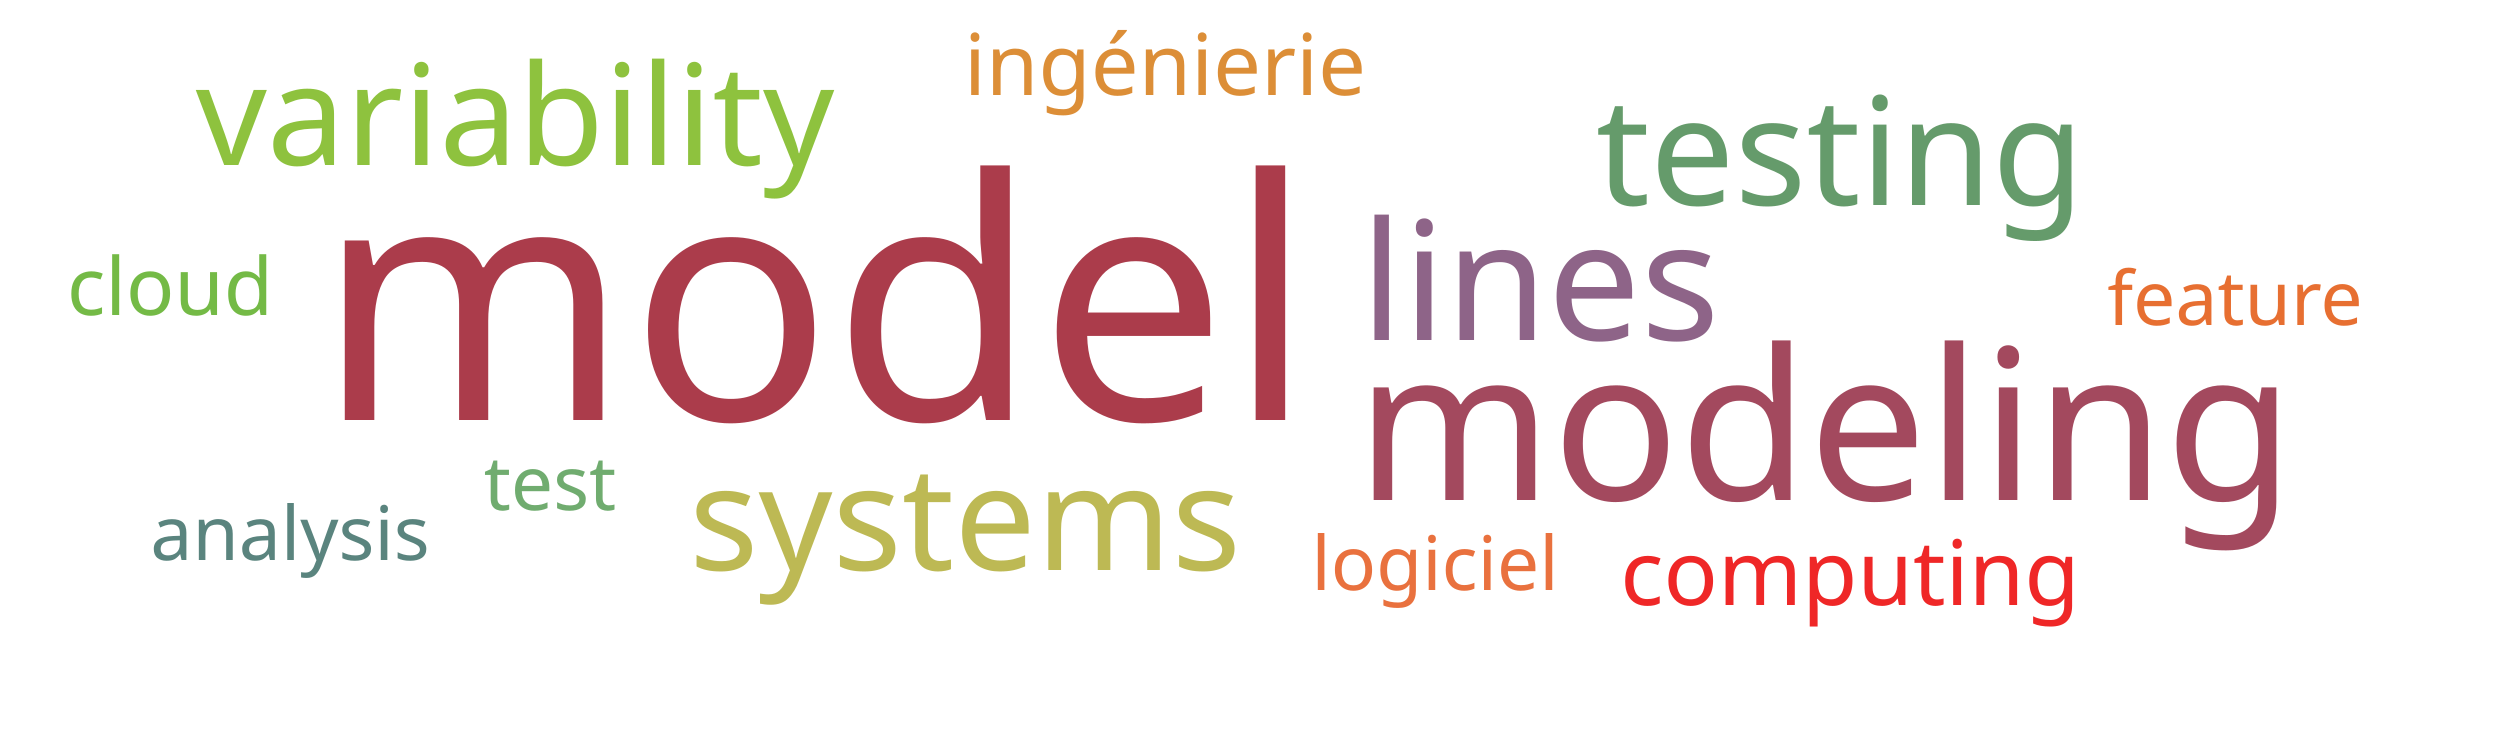
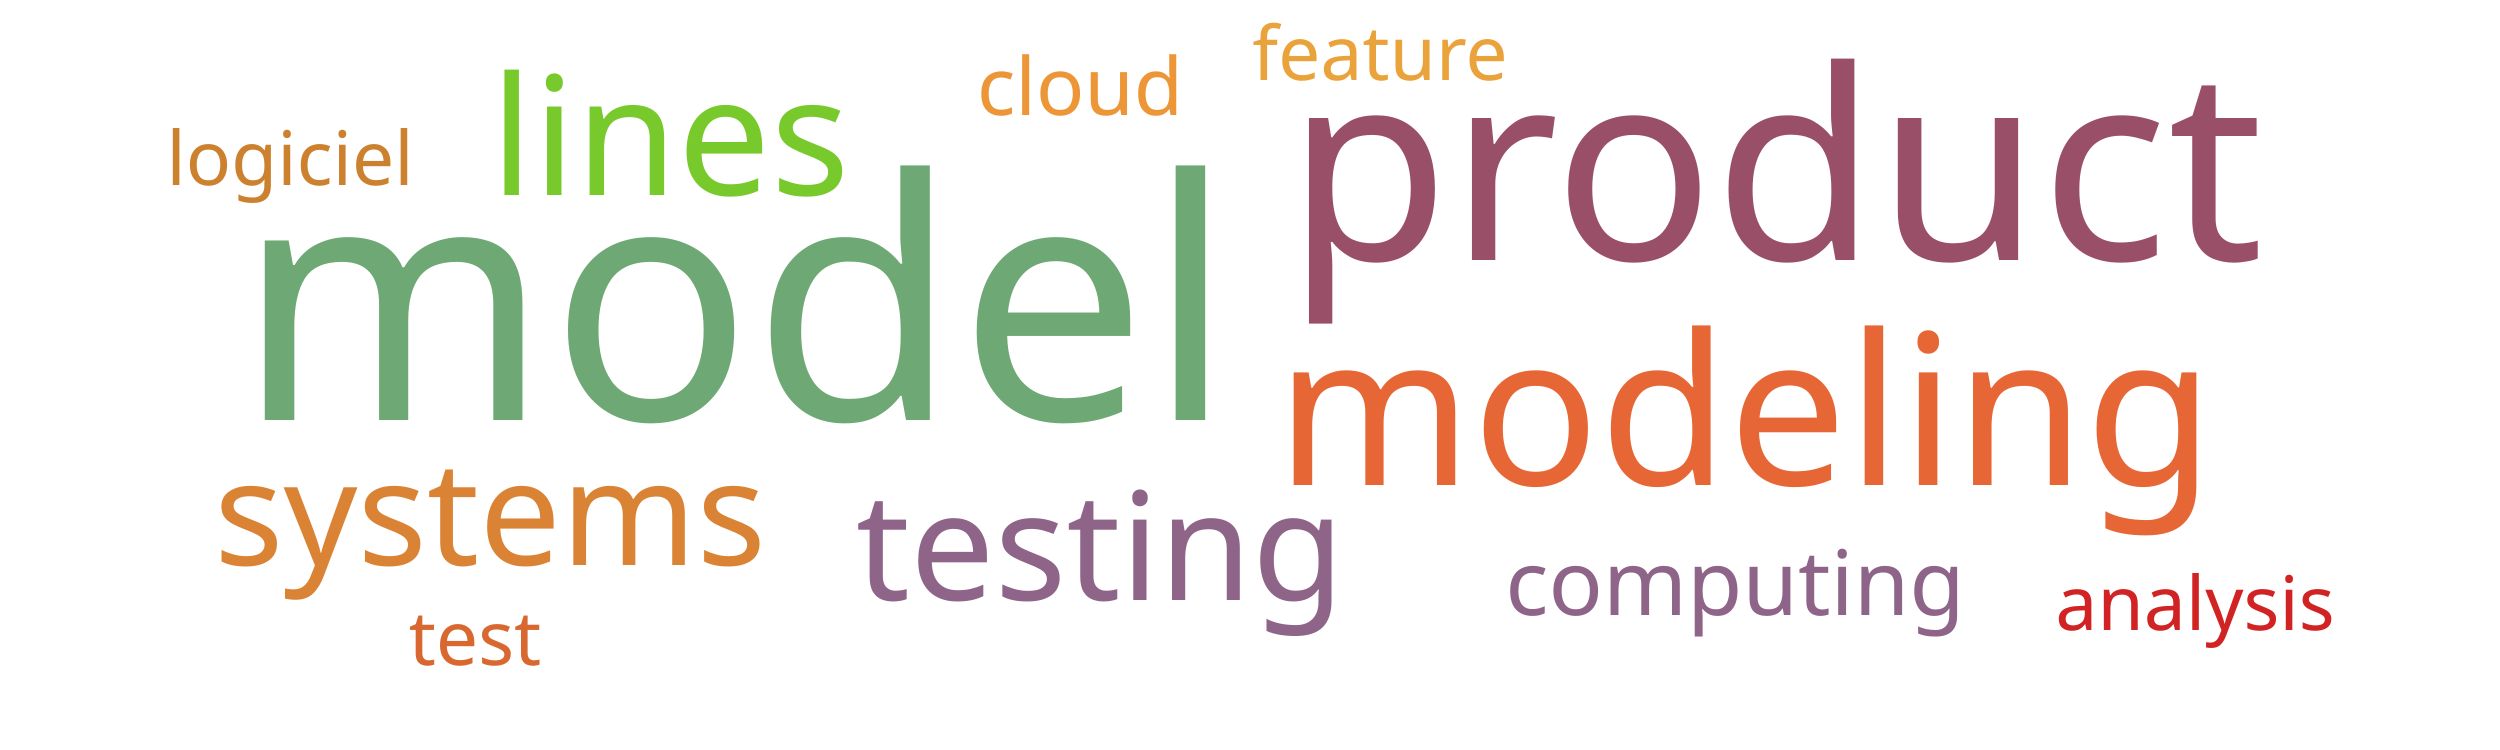
<svg xmlns="http://www.w3.org/2000/svg" width="500" height="150">
  <g transform="translate(250, 75)">
-     <text text-anchor="middle" style="font-family: Impact; font-size: 67px; fill: #ab3c4b" transform="translate(-87,9)rotate(0)">model</text>
-     <text text-anchor="middle" style="font-family: Impact; font-size: 42px; fill: #a3495e" transform="translate(115,25)rotate(0)">modeling</text>
-     <text text-anchor="middle" style="font-family: Impact; font-size: 33px; fill: #8e6488" transform="translate(58,-7)rotate(0)">lines</text>
-     <text text-anchor="middle" style="font-family: Impact; font-size: 30px; fill: #659b6b" transform="translate(118,-34)rotate(0)">testing</text>
-     <text text-anchor="middle" style="font-family: Impact; font-size: 29px; fill: #bdb954" transform="translate(-57,39)rotate(0)">systems</text>
-     <text text-anchor="middle" style="font-family: Impact; font-size: 28px; fill: #8ec23e" transform="translate(-147,-42)rotate(0)">variability</text>
-     <text text-anchor="middle" style="font-family: Impact; font-size: 18px; fill: #ef2727" transform="translate(120,46)rotate(0)">computing</text>
-     <text text-anchor="middle" style="font-family: Impact; font-size: 17px; fill: #dc8e37" transform="translate(-17,-56)rotate(0)">ingénierie</text>
-     <text text-anchor="middle" style="font-family: Impact; font-size: 16px; fill: #74ba46" transform="translate(-216,-12)rotate(0)">cloud</text>
-     <text text-anchor="middle" style="font-family: Impact; font-size: 15px; fill: #70ac6f" transform="translate(-140,27)rotate(0)">test</text>
-     <text text-anchor="middle" style="font-family: Impact; font-size: 15px; fill: #e9713e" transform="translate(37,43)rotate(0)">logiciel</text>
-     <text text-anchor="middle" style="font-family: Impact; font-size: 15px; fill: #e76f31" transform="translate(197,-10)rotate(0)">feature</text>
-     <text text-anchor="middle" style="font-family: Impact; font-size: 15px; fill: #5a847e" transform="translate(-192,37)rotate(0)">analysis</text>
+     <text text-anchor="middle" style="font-family: Impact; font-size: 67px; fill: #6ea874" transform="translate(-103,9)rotate(0)">model</text>
+     <text text-anchor="middle" style="font-family: Impact; font-size: 53px; fill: #9a4f69" transform="translate(105,-23)rotate(0)">product</text>
+     <text text-anchor="middle" style="font-family: Impact; font-size: 42px; fill: #e76635" transform="translate(99,22)rotate(0)">modeling</text>
+     <text text-anchor="middle" style="font-family: Impact; font-size: 33px; fill: #78c92b" transform="translate(-116,-36)rotate(0)">lines</text>
+     <text text-anchor="middle" style="font-family: Impact; font-size: 30px; fill: #8e6488" transform="translate(-30,45)rotate(0)">testing</text>
+     <text text-anchor="middle" style="font-family: Impact; font-size: 29px; fill: #da8335" transform="translate(-152,38)rotate(0)">systems</text>
+     <text text-anchor="middle" style="font-family: Impact; font-size: 18px; fill: #8e6488" transform="translate(97,48)rotate(0)">computing</text>
+     <text text-anchor="middle" style="font-family: Impact; font-size: 16px; fill: #ec9637" transform="translate(-34,-52)rotate(0)">cloud</text>
+     <text text-anchor="middle" style="font-family: Impact; font-size: 15px; fill: #d8682f" transform="translate(-155,58)rotate(0)">test</text>
+     <text text-anchor="middle" style="font-family: Impact; font-size: 15px; fill: #cc812f" transform="translate(-192,-38)rotate(0)">logiciel</text>
+     <text text-anchor="middle" style="font-family: Impact; font-size: 15px; fill: #eaa23b" transform="translate(26,-59)rotate(0)">feature</text>
+     <text text-anchor="middle" style="font-family: Impact; font-size: 15px; fill: #d12323" transform="translate(189,51)rotate(0)">analysis</text>
  </g>
</svg>
